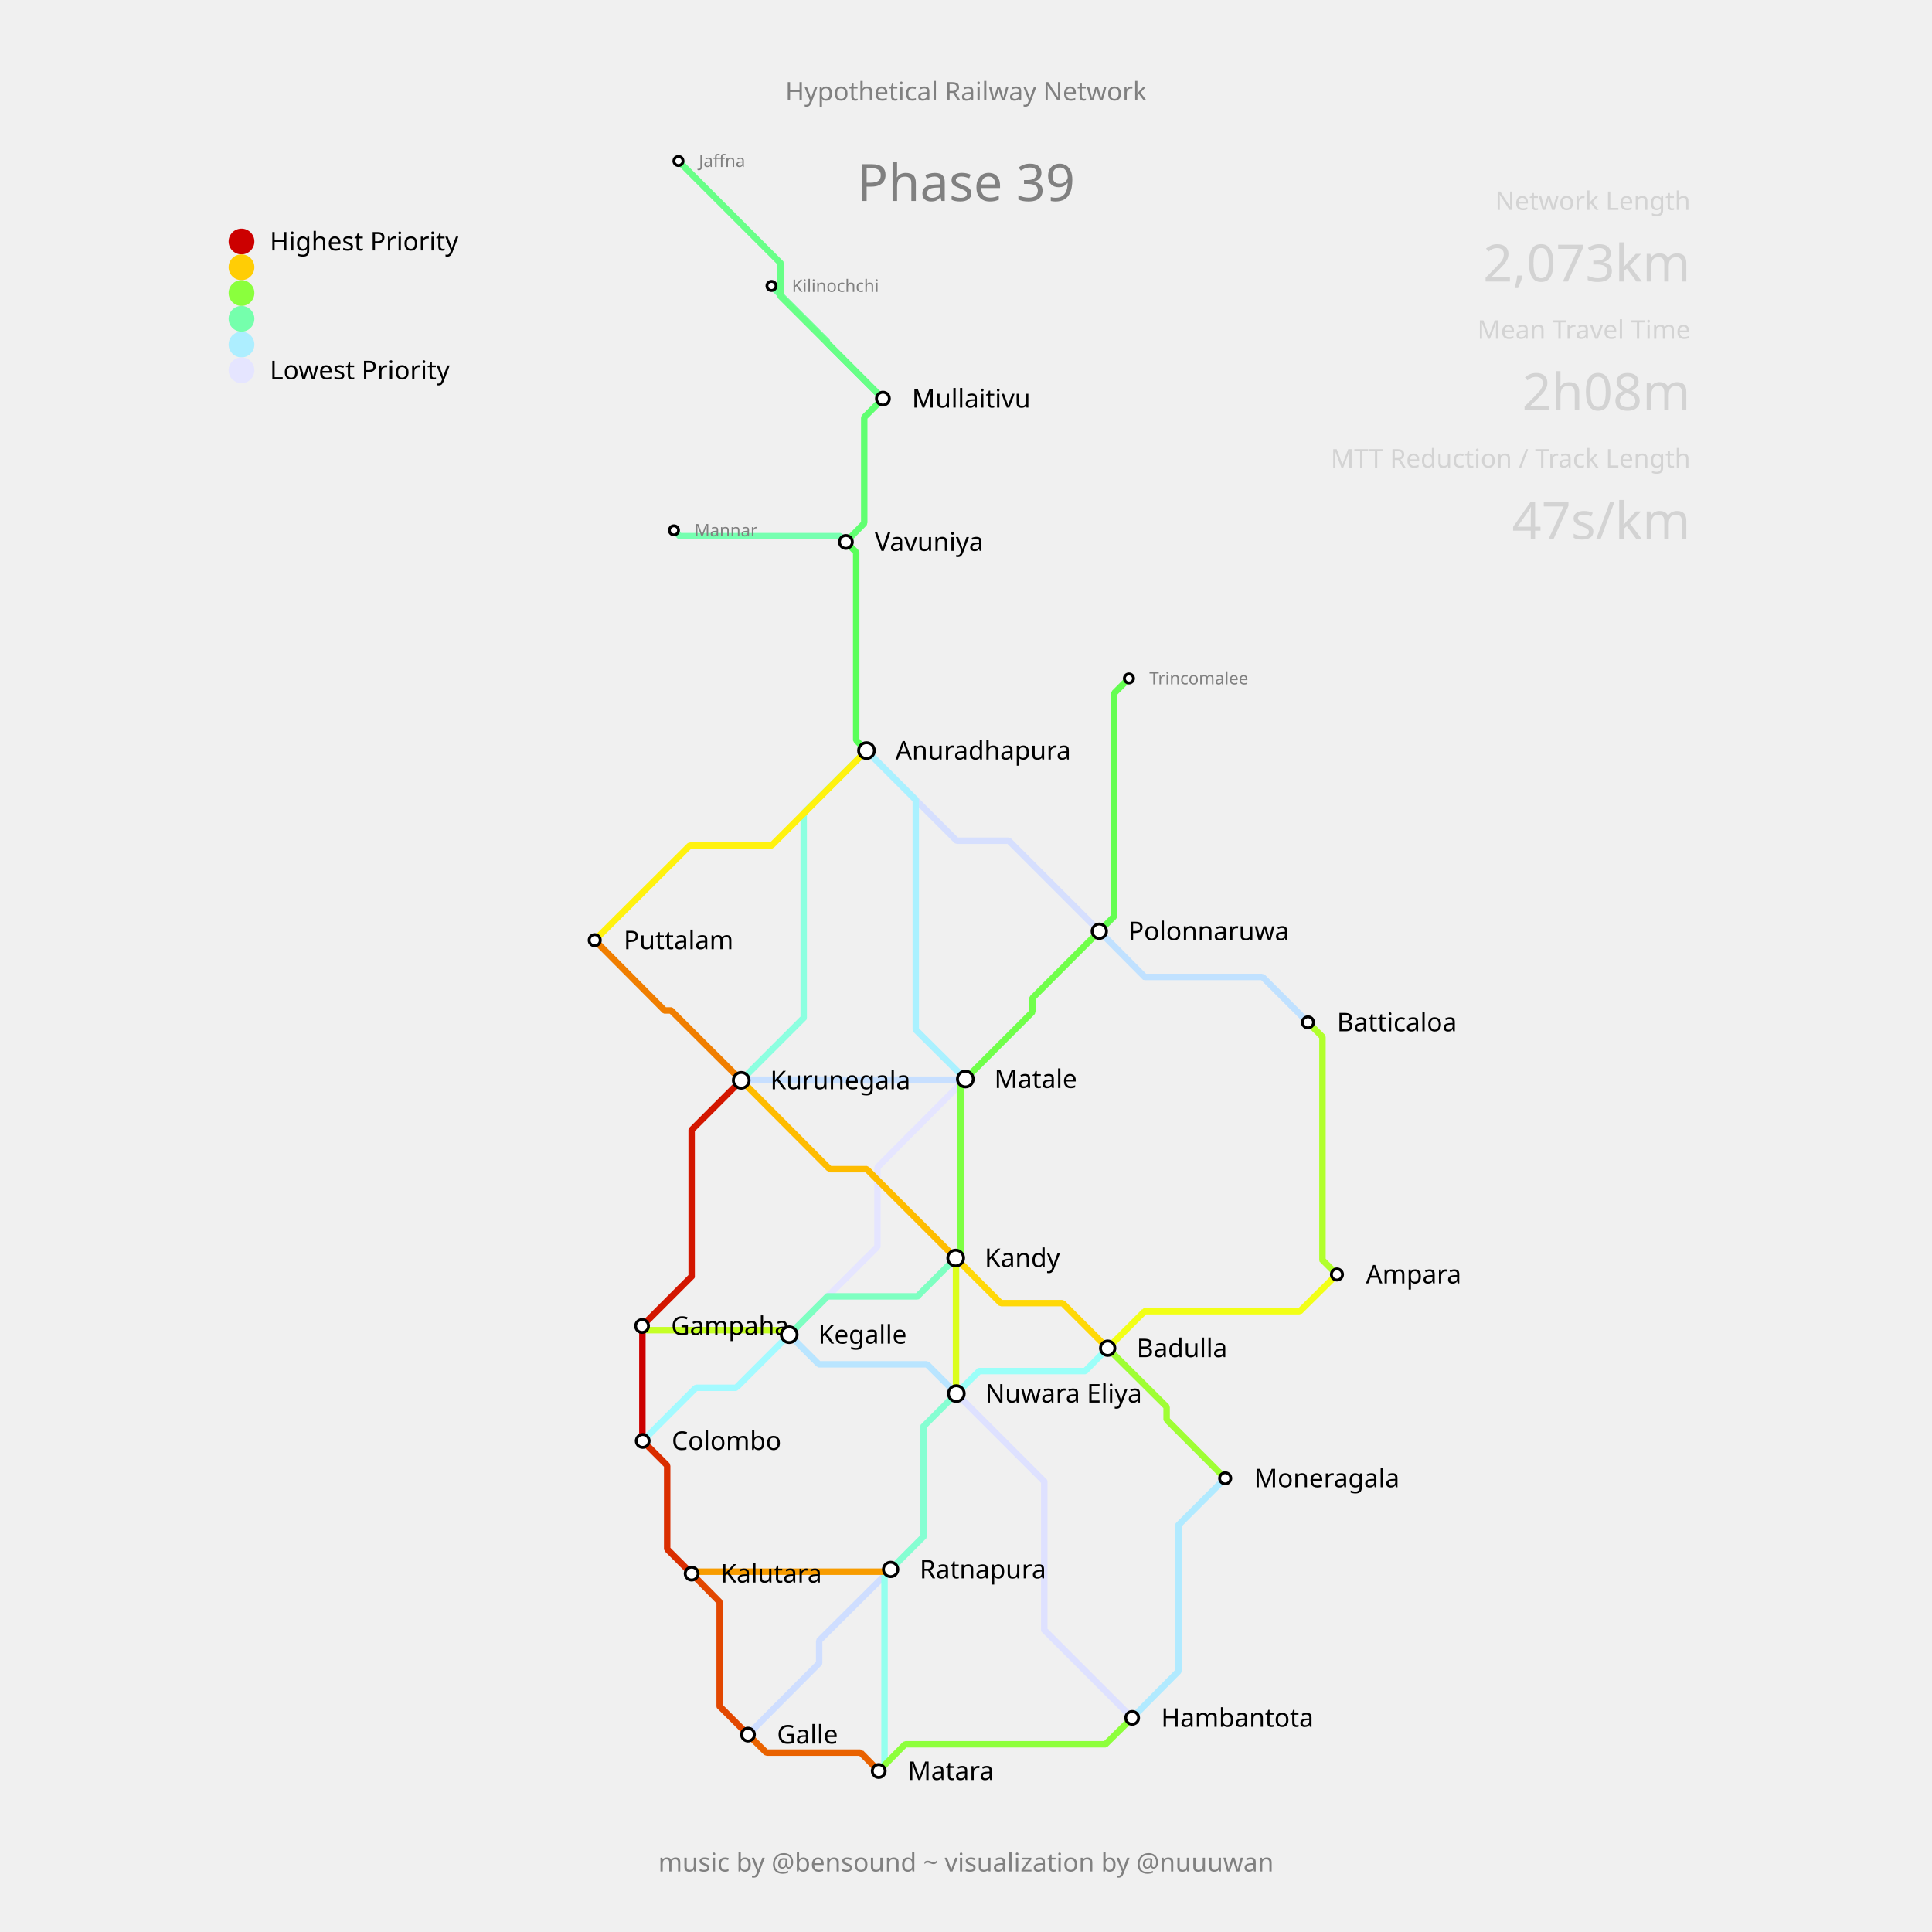
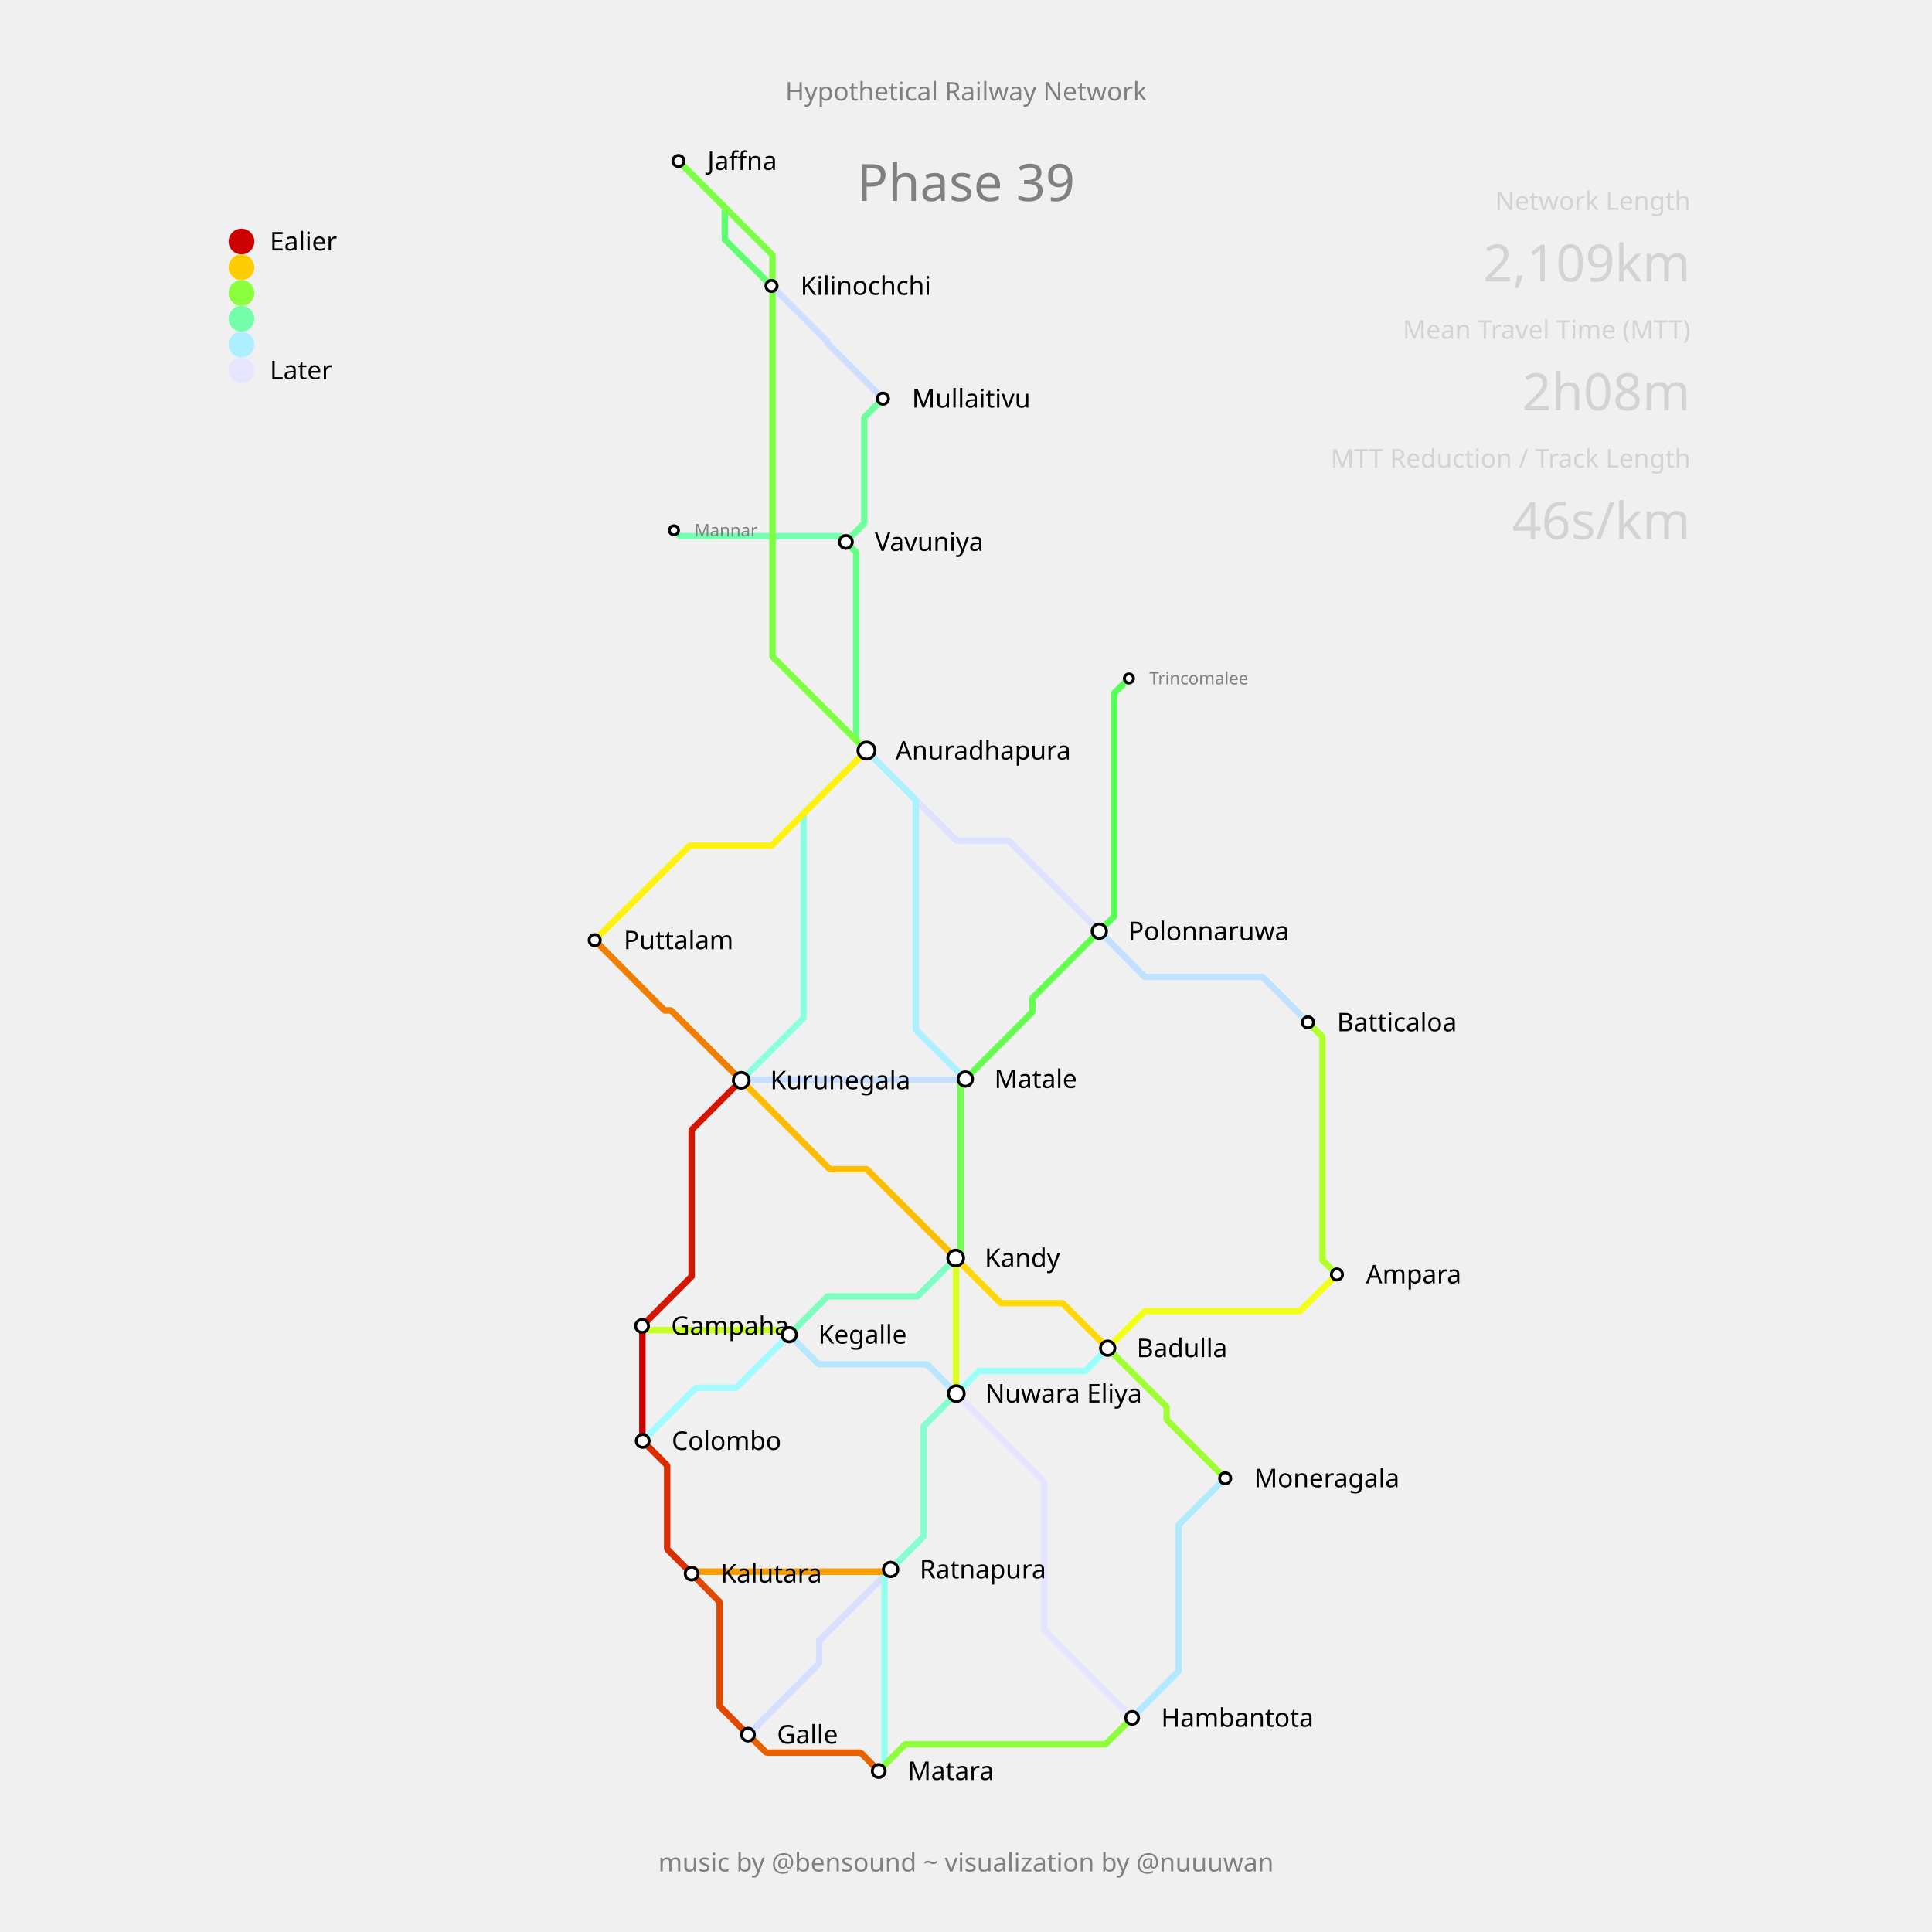
<svg xmlns="http://www.w3.org/2000/svg" width="6000" height="6000" padding="500">
  <g>
    <circle r="40" fill="#cc0000" stroke="none" stroke-width="9.0" cx="750.0" cy-offset="750.0" cy="750.0" />
-     <text fill="black" stroke="none" font-size="80" font-family="p22" font-weight="100" text-anchor="start" dominant-baseline="middle" x="838.0" y="750.0">Highest Priority</text>
+     <text fill="black" stroke="none" font-size="80" font-family="p22" font-weight="100" text-anchor="start" dominant-baseline="middle" x="838.0" y="750.0">Ealier</text>
    <circle r="40" fill="#ffcd05" stroke="none" stroke-width="9.0" cx="750.0" cy-offset="750.0" cy="830.0" />
    <text fill="black" stroke="none" font-size="80" font-family="p22" font-weight="100" text-anchor="start" dominant-baseline="middle" x="838.0" y="830.0" />
    <circle r="40" fill="#8aff3d" stroke="none" stroke-width="9.0" cx="750.0" cy-offset="750.0" cy="910.0" />
    <text fill="black" stroke="none" font-size="80" font-family="p22" font-weight="100" text-anchor="start" dominant-baseline="middle" x="838.0" y="910.0" />
    <circle r="40" fill="#75ffac" stroke="none" stroke-width="9.0" cx="750.0" cy-offset="750.0" cy="990.0" />
    <text fill="black" stroke="none" font-size="80" font-family="p22" font-weight="100" text-anchor="start" dominant-baseline="middle" x="838.0" y="990.0" />
    <circle r="40" fill="#adeeff" stroke="none" stroke-width="9.0" cx="750.0" cy-offset="750.0" cy="1070.0" />
    <text fill="black" stroke="none" font-size="80" font-family="p22" font-weight="100" text-anchor="start" dominant-baseline="middle" x="838.0" y="1070.0" />
    <circle r="40" fill="#e5e5ff" stroke="none" stroke-width="9.0" cx="750.0" cy-offset="750.0" cy="1150.0" />
-     <text fill="black" stroke="none" font-size="80" font-family="p22" font-weight="100" text-anchor="start" dominant-baseline="middle" x="838.0" y="1150.0">Lowest Priority</text>
+     <text fill="black" stroke="none" font-size="80" font-family="p22" font-weight="100" text-anchor="start" dominant-baseline="middle" x="838.0" y="1150.0">Later</text>
  </g>
  <text x="3000.0" y="250.0" fill="gray" stroke="none" font-size="80" font-family="p22" text-anchor="middle" dominant-baseline="hanging">Hypothetical Railway Network</text>
  <text x="3000.0" y="500" fill="gray" stroke="none" font-size="160" font-family="p22" text-anchor="middle" dominant-baseline="hanging">Phase 39</text>
  <text x="3000.0" y="5750.0" fill="gray" stroke="none" font-size="80" font-family="p22" text-anchor="middle" dominant-baseline="hanging">music by @bensound ~ visualization by @nuuuwan</text>
  <text x="5250.0" y="590.0" fill="lightgrey" stroke="none" font-size="80.0" font-family="p22" text-anchor="end" dominant-baseline="hanging">Network Length</text>
-   <text x="5250.0" y="750.0" fill="lightgrey" stroke="none" font-size="160" font-family="p22" text-anchor="end" dominant-baseline="hanging">2,073km</text>
-   <text x="5250.0" y="990.0" fill="lightgrey" stroke="none" font-size="80.0" font-family="p22" text-anchor="end" dominant-baseline="hanging">Mean Travel Time</text>
+   <text x="5250.0" y="750.0" fill="lightgrey" stroke="none" font-size="160" font-family="p22" text-anchor="end" dominant-baseline="hanging">2,109km</text>
+   <text x="5250.0" y="990.0" fill="lightgrey" stroke="none" font-size="80.0" font-family="p22" text-anchor="end" dominant-baseline="hanging">Mean Travel Time (MTT)</text>
  <text x="5250.0" y="1150.0" fill="lightgrey" stroke="none" font-size="160" font-family="p22" text-anchor="end" dominant-baseline="hanging">2h08m</text>
  <text x="5250.0" y="1390.0" fill="lightgrey" stroke="none" font-size="80.0" font-family="p22" text-anchor="end" dominant-baseline="hanging">MTT Reduction / Track Length</text>
-   <text x="5250.0" y="1550.0" fill="lightgrey" stroke="none" font-size="160" font-family="p22" text-anchor="end" dominant-baseline="hanging">47s/km</text>
-   <path fill="none" stroke="#e5e5ff" stroke-width="20" stroke-opacity="1" d="M 2998.0,3351.0 L 2726.059,3623.937 C 2726.055,3623.941 2725.0,3626.495 2725.0,3626.5 L 2725.0,3870.5 C 2725.0,3870.505 2723.941,3873.055 2723.937,3873.059 L 2451.0,4145.0" />
-   <path fill="none" stroke="#dee1ff" stroke-width="20" stroke-opacity="1" d="M 2970.0,4328.0 L 3241.939,4599.939 C 3241.943,4599.943 3243.0,4602.495 3243.0,4602.5 L 3243.0,5060.5 C 3243.0,5060.505 3244.057,5063.057 3244.061,5063.061 L 3516.0,5335.0" />
-   <path fill="none" stroke="#d6dffe" stroke-width="20" stroke-opacity="1" d="M 2691.0,2331.0 L 2969.939,2609.939 C 2969.943,2609.943 2972.495,2611.0 2972.5,2611.0 L 3131.5,2611.0 C 3131.505,2611.0 3134.057,2612.057 3134.061,2612.061 L 3414.0,2892.0" />
-   <path fill="none" stroke="#cfdeff" stroke-width="20" stroke-opacity="1" d="M 2323.0,5387.0 L 2542.942,5166.063 C 2542.945,5166.06 2544.0,5163.505 2544.0,5163.5 L 2544.0,5096.5 C 2544.0,5096.495 2545.06,5093.945 2545.063,5093.942 L 2766.0,4874.0" />
+   <text x="5250.0" y="1550.0" fill="lightgrey" stroke="none" font-size="160" font-family="p22" text-anchor="end" dominant-baseline="hanging">46s/km</text>
+   <path fill="none" stroke="#e5e5ff" stroke-width="20" stroke-opacity="1" d="M 2970.0,4328.0 L 3241.939,4599.939 C 3241.943,4599.943 3243.0,4602.495 3243.0,4602.5 L 3243.0,5060.5 C 3243.0,5060.505 3244.057,5063.057 3244.061,5063.061 L 3516.0,5335.0" />
+   <path fill="none" stroke="#dee1ff" stroke-width="20" stroke-opacity="1" d="M 2691.0,2331.0 L 2969.939,2609.939 C 2969.943,2609.943 2972.495,2611.0 2972.5,2611.0 L 3131.5,2611.0 C 3131.505,2611.0 3134.057,2612.057 3134.061,2612.061 L 3414.0,2892.0" />
+   <path fill="none" stroke="#d6dffe" stroke-width="20" stroke-opacity="1" d="M 2323.0,5387.0 L 2542.942,5166.063 C 2542.945,5166.06 2544.0,5163.505 2544.0,5163.5 L 2544.0,5096.5 C 2544.0,5096.495 2545.06,5093.945 2545.063,5093.942 L 2766.0,4874.0" />
+   <path fill="none" stroke="#cfdeff" stroke-width="20" stroke-opacity="1" d="M 2742.0,1238.0 L 2569.141,1065.141 C 2569.141,1065.141 2569.0,1064.801 2569.0,1064.8 L 2569.0,1061.19 C 2569.0,1061.189 2568.866,1060.866 2568.866,1060.866 L 2396.0,888.0" />
  <path fill="none" stroke="#c7dfff" stroke-width="20" stroke-opacity="1" d="M 2998.0,3351.0 L 2996.1,3352.9 C 2996.1,3352.9 2995.859,3353.0 2995.859,3353.0 L 2304.141,3353.0 C 2304.141,3353.0 2303.9,3353.1 2303.9,3353.1 L 2302.0,3355.0" />
  <path fill="none" stroke="#c0e1ff" stroke-width="20" stroke-opacity="1" d="M 4062.0,3175.0 L 3922.061,3035.061 C 3922.057,3035.057 3919.505,3034.0 3919.5,3034.0 L 3556.5,3034.0 C 3556.495,3034.0 3553.947,3032.939 3553.943,3032.936 L 3414.0,2892.0" />
  <path fill="none" stroke="#b9e5ff" stroke-width="20" stroke-opacity="1" d="M 2970.0,4328.0 L 2880.061,4238.061 C 2880.057,4238.057 2877.505,4237.0 2877.5,4237.0 L 2544.5,4237.0 C 2544.495,4237.0 2541.943,4235.943 2541.939,4235.939 L 2451.0,4145.0" />
  <path fill="none" stroke="#b1eaff" stroke-width="20" stroke-opacity="1" d="M 3516.0,5335.0 L 3658.943,5191.064 C 3658.947,5191.061 3660.0,5188.505 3660.0,5188.5 L 3660.0,4737.5 C 3660.0,4737.495 3661.057,4734.943 3661.061,4734.939 L 3805.0,4591.0" />
  <path fill="none" stroke="#aaf1ff" stroke-width="20" stroke-opacity="1" d="M 2998.0,3351.0 L 2845.064,3199.057 C 2845.061,3199.054 2844.0,3196.505 2844.0,3196.5 L 2844.0,2485.5 C 2844.0,2485.495 2842.943,2482.943 2842.939,2482.939 L 2691.0,2331.0" />
  <path fill="none" stroke="#a3faff" stroke-width="20" stroke-opacity="1" d="M 1996.0,4475.0 L 2159.939,4311.061 C 2159.943,4311.057 2162.495,4310.0 2162.5,4310.0 L 2284.5,4310.0 C 2284.505,4310.0 2287.057,4308.943 2287.061,4308.939 L 2451.0,4145.0" />
  <path fill="none" stroke="#9bfff9" stroke-width="20" stroke-opacity="1" d="M 2970.0,4328.0 L 3039.932,4259.053 C 3039.935,4259.05 3042.495,4258.0 3042.5,4258.0 L 3368.5,4258.0 C 3368.505,4258.0 3371.05,4256.935 3371.053,4256.932 L 3440.0,4187.0" />
  <path fill="none" stroke="#94ffee" stroke-width="20" stroke-opacity="1" d="M 2729.0,5500.0 L 2746.1,5481.95 C 2746.103,5481.947 2747.0,5479.696 2747.0,5479.691 L 2747.0,4893.309 C 2747.0,4893.304 2747.947,4891.103 2747.95,4891.1 L 2766.0,4874.0" />
  <path fill="none" stroke="#8cffe0" stroke-width="20" stroke-opacity="1" d="M 2302.0,3355.0 L 2494.939,3162.061 C 2494.943,3162.057 2496.0,3159.505 2496.0,3159.5 L 2496.0,2526.5 C 2496.0,2526.495 2497.06,2523.946 2497.063,2523.942 L 2691.0,2331.0" />
  <path fill="none" stroke="#85fed2" stroke-width="20" stroke-opacity="1" d="M 2970.0,4328.0 L 2869.061,4428.939 C 2869.057,4428.943 2868.0,4431.495 2868.0,4431.5 L 2868.0,4770.5 C 2868.0,4770.505 2866.943,4773.057 2866.939,4773.061 L 2766.0,4874.0" />
  <path fill="none" stroke="#7effc1" stroke-width="20" stroke-opacity="1" d="M 2968.0,3907.0 L 2850.061,4024.939 C 2850.057,4024.943 2847.505,4026.0 2847.5,4026.0 L 2571.5,4026.0 C 2571.495,4026.0 2568.943,4027.057 2568.939,4027.061 L 2451.0,4145.0" />
  <path fill="none" stroke="#76ffb0" stroke-width="20" stroke-opacity="1" d="M 2093.0,1647.0 L 2110.1,1664.1 C 2110.103,1664.103 2112.269,1665.0 2112.273,1665.0 L 2607.727,1665.0 C 2607.731,1665.0 2609.897,1665.897 2609.9,1665.9 L 2627.0,1683.0" />
-   <path fill="none" stroke="#6fff9c" stroke-width="20" stroke-opacity="1" d="M 2742.0,1238.0 L 2569.141,1065.141 C 2569.141,1065.141 2569.0,1064.801 2569.0,1064.8 L 2569.0,1061.19 C 2569.0,1061.189 2568.866,1060.866 2568.866,1060.866 L 2396.0,888.0" />
-   <path fill="none" stroke="#68ff87" stroke-width="20" stroke-opacity="1" d="M 2107.0,500.0 L 2422.939,815.939 C 2422.943,815.943 2424.0,818.495 2424.0,818.5 L 2424.0,918.5 C 2424.0,918.505 2425.057,921.057 2425.061,921.061 L 2742.0,1238.0" />
-   <path fill="none" stroke="#60ff71" stroke-width="20" stroke-opacity="1" d="M 2627.0,1683.0 L 2682.949,1626.07 C 2682.952,1626.066 2684.0,1623.505 2684.0,1623.5 L 2684.0,1297.5 C 2684.0,1297.495 2685.057,1294.943 2685.061,1294.939 L 2742.0,1238.0" />
-   <path fill="none" stroke="#59ff59" stroke-width="20" stroke-opacity="1" d="M 2627.0,1683.0 L 2657.939,1713.939 C 2657.943,1713.943 2659.0,1716.495 2659.0,1716.5 L 2659.0,2297.5 C 2659.0,2297.505 2660.057,2300.057 2660.061,2300.061 L 2691.0,2331.0" />
-   <path fill="none" stroke="#64fe51" stroke-width="20" stroke-opacity="1" d="M 3506.0,2107.0 L 3461.061,2151.939 C 3461.057,2151.943 3460.0,2154.495 3460.0,2154.5 L 3460.0,2844.5 C 3460.0,2844.505 3458.943,2847.057 3458.939,2847.061 L 3414.0,2892.0" />
-   <path fill="none" stroke="#70ff4a" stroke-width="20" stroke-opacity="1" d="M 2998.0,3351.0 L 3204.939,3144.061 C 3204.943,3144.057 3206.0,3141.505 3206.0,3141.5 L 3206.0,3101.5 C 3206.0,3101.495 3207.057,3098.943 3207.061,3098.939 L 3414.0,2892.0" />
-   <path fill="none" stroke="#7eff43" stroke-width="20" stroke-opacity="1" d="M 2968.0,3907.0 L 2982.25,3892.75 C 2982.253,3892.747 2983.0,3890.943 2983.0,3890.939 L 2983.0,3367.061 C 2983.0,3367.057 2983.747,3365.253 2983.75,3365.25 L 2998.0,3351.0" />
+   <path fill="none" stroke="#6fff9c" stroke-width="20" stroke-opacity="1" d="M 2627.0,1683.0 L 2682.949,1626.07 C 2682.952,1626.066 2684.0,1623.505 2684.0,1623.5 L 2684.0,1297.5 C 2684.0,1297.495 2685.057,1294.943 2685.061,1294.939 L 2742.0,1238.0" />
+   <path fill="none" stroke="#68ff87" stroke-width="20" stroke-opacity="1" d="M 2627.0,1683.0 L 2657.939,1713.939 C 2657.943,1713.943 2659.0,1716.495 2659.0,1716.5 L 2659.0,2297.5 C 2659.0,2297.505 2660.057,2300.057 2660.061,2300.061 L 2691.0,2331.0" />
+   <path fill="none" stroke="#60ff71" stroke-width="20" stroke-opacity="1" d="M 2107.0,500.0 L 2249.939,642.939 C 2249.943,642.943 2251.0,645.495 2251.0,645.5 L 2251.0,742.5 C 2251.0,742.505 2252.061,745.053 2252.064,745.057 L 2396.0,888.0" />
+   <path fill="none" stroke="#59ff59" stroke-width="20" stroke-opacity="1" d="M 3506.0,2107.0 L 3461.061,2151.939 C 3461.057,2151.943 3460.0,2154.495 3460.0,2154.5 L 3460.0,2844.5 C 3460.0,2844.505 3458.943,2847.057 3458.939,2847.061 L 3414.0,2892.0" />
+   <path fill="none" stroke="#64fe51" stroke-width="20" stroke-opacity="1" d="M 2998.0,3351.0 L 3204.939,3144.061 C 3204.943,3144.057 3206.0,3141.505 3206.0,3141.5 L 3206.0,3101.5 C 3206.0,3101.495 3207.057,3098.943 3207.061,3098.939 L 3414.0,2892.0" />
+   <path fill="none" stroke="#70ff4a" stroke-width="20" stroke-opacity="1" d="M 2968.0,3907.0 L 2982.25,3892.75 C 2982.253,3892.747 2983.0,3890.943 2983.0,3890.939 L 2983.0,3367.061 C 2983.0,3367.057 2983.747,3365.253 2983.75,3365.25 L 2998.0,3351.0" />
+   <path fill="none" stroke="#7eff43" stroke-width="20" stroke-opacity="1" d="M 2107.0,500.0 L 2397.939,790.939 C 2397.943,790.943 2399.0,793.495 2399.0,793.5 L 2399.0,2037.5 C 2399.0,2037.505 2400.057,2040.057 2400.061,2040.061 L 2691.0,2331.0" />
  <path fill="none" stroke="#8dff3b" stroke-width="20" stroke-opacity="1" d="M 2729.0,5500.0 L 2809.946,5418.067 C 2809.949,5418.064 2812.495,5417.0 2812.5,5417.0 L 3431.5,5417.0 C 3431.505,5417.0 3434.064,5415.949 3434.067,5415.946 L 3516.0,5335.0" />
  <path fill="none" stroke="#9ffe34" stroke-width="20" stroke-opacity="1" d="M 3440.0,4187.0 L 3621.936,4367.942 C 3621.94,4367.946 3623.0,4370.495 3623.0,4370.5 L 3623.0,4407.5 C 3623.0,4407.505 3624.057,4410.057 3624.061,4410.061 L 3805.0,4591.0" />
  <path fill="none" stroke="#b1ff2c" stroke-width="20" stroke-opacity="1" d="M 4062.0,3175.0 L 4105.939,3218.939 C 4105.943,3218.943 4107.0,3221.495 4107.0,3221.5 L 4107.0,3911.5 C 4107.0,3911.505 4108.057,3914.057 4108.061,3914.061 L 4152.0,3958.0" />
  <path fill="none" stroke="#c5ff25" stroke-width="20" stroke-opacity="1" d="M 1994.0,4118.0 L 2007.3,4130.35 C 2007.302,4130.352 2008.952,4131.0 2008.955,4131.0 L 2437.045,4131.0 C 2437.048,4131.0 2438.648,4131.698 2438.65,4131.7 L 2451.0,4145.0" />
  <path fill="none" stroke="#dbfe1e" stroke-width="20" stroke-opacity="1" d="M 2968.0,3907.0 L 2968.95,3907.95 C 2968.95,3907.95 2969.0,3908.07 2969.0,3908.071 L 2969.0,4326.929 C 2969.0,4326.93 2969.05,4327.05 2969.05,4327.05 L 2970.0,4328.0" />
  <path fill="none" stroke="#f2ff16" stroke-width="20" stroke-opacity="1" d="M 4152.0,3958.0 L 4038.065,4070.944 C 4038.062,4070.948 4035.505,4072.0 4035.5,4072.0 L 3556.5,4072.0 C 3556.495,4072.0 3553.943,4073.057 3553.939,4073.061 L 3440.0,4187.0" />
  <path fill="none" stroke="#fff20f" stroke-width="20" stroke-opacity="1" d="M 1847.0,2920.0 L 2140.938,2627.059 C 2140.941,2627.055 2143.495,2626.0 2143.5,2626.0 L 2394.5,2626.0 C 2394.505,2626.0 2397.057,2624.943 2397.061,2624.939 L 2691.0,2331.0" />
  <path fill="none" stroke="#ffd808" stroke-width="20" stroke-opacity="1" d="M 2968.0,3907.0 L 3106.939,4045.939 C 3106.943,4045.943 3109.495,4047.0 3109.5,4047.0 L 3298.5,4047.0 C 3298.505,4047.0 3301.057,4048.057 3301.061,4048.061 L 3440.0,4187.0" />
  <path fill="none" stroke="#febc00" stroke-width="20" stroke-opacity="1" d="M 2968.0,3907.0 L 2693.061,3632.061 C 2693.057,3632.057 2690.505,3631.0 2690.5,3631.0 L 2578.5,3631.0 C 2578.495,3631.0 2575.945,3629.941 2575.941,3629.937 L 2302.0,3355.0" />
  <path fill="none" stroke="#f89c00" stroke-width="20" stroke-opacity="1" d="M 2148.0,4887.0 L 2153.7,4881.3 C 2153.701,4881.299 2154.423,4881.0 2154.424,4881.0 L 2758.505,4881.0 C 2758.507,4881.0 2759.349,4880.651 2759.35,4880.65 L 2766.0,4874.0" />
  <path fill="none" stroke="#f07e00" stroke-width="20" stroke-opacity="1" d="M 2302.0,3355.0 L 2084.709,3138.705 C 2084.706,3138.703 2083.003,3138.0 2083.0,3138.0 L 2064.95,3138.0 C 2064.947,3138.0 2063.332,3137.329 2063.33,3137.327 L 1847.0,2920.0" />
  <path fill="none" stroke="#e96200" stroke-width="20" stroke-opacity="1" d="M 2323.0,5387.0 L 2378.93,5441.949 C 2378.934,5441.952 2381.495,5443.0 2381.5,5443.0 L 2671.5,5443.0 C 2671.505,5443.0 2674.048,5444.066 2674.051,5444.07 L 2729.0,5500.0" />
  <path fill="none" stroke="#e24700" stroke-width="20" stroke-opacity="1" d="M 2148.0,4887.0 L 2233.945,4973.933 C 2233.949,4973.937 2235.0,4976.495 2235.0,4976.5 L 2235.0,5297.5 C 2235.0,5297.505 2236.057,5300.057 2236.061,5300.061 L 2323.0,5387.0" />
  <path fill="none" stroke="#da2e00" stroke-width="20" stroke-opacity="1" d="M 1996.0,4475.0 L 2070.939,4549.939 C 2070.943,4549.943 2072.0,4552.495 2072.0,4552.5 L 2072.0,4809.5 C 2072.0,4809.505 2073.057,4812.057 2073.061,4812.061 L 2148.0,4887.0" />
  <path fill="none" stroke="#d31600" stroke-width="20" stroke-opacity="1" d="M 1994.0,4118.0 L 2146.939,3965.061 C 2146.943,3965.057 2148.0,3962.505 2148.0,3962.5 L 2148.0,3510.5 C 2148.0,3510.495 2149.057,3507.943 2149.061,3507.939 L 2302.0,3355.0" />
  <path fill="none" stroke="#cc0000" stroke-width="20" stroke-opacity="1" d="M 1996.0,4475.0 L 1995.05,4475.0 C 1995.05,4475.0 1995.0,4474.95 1995.0,4474.95 L 1995.0,4119.071 C 1995.0,4119.07 1994.95,4118.95 1994.95,4118.95 L 1994.0,4118.0" />
  <g>
    <circle r="20.0" fill="white" stroke="black" stroke-width="9.0" cx="1996" cy="4475" />
    <text fill="black" stroke="none" font-size="80" font-family="p22" font-weight="100" text-anchor="start" dominant-baseline="middle" x="2086" y="4475">Colombo</text>
  </g>
  <g>
    <circle r="20.0" fill="white" stroke="black" stroke-width="9.0" cx="1994" cy="4118" />
    <text fill="black" stroke="none" font-size="80" font-family="p22" font-weight="100" text-anchor="start" dominant-baseline="middle" x="2084" y="4118">Gampaha</text>
  </g>
  <g>
    <circle r="20.0" fill="white" stroke="black" stroke-width="9.0" cx="2148" cy="4887" />
    <text fill="black" stroke="none" font-size="80" font-family="p22" font-weight="100" text-anchor="start" dominant-baseline="middle" x="2238" y="4887">Kalutara</text>
  </g>
  <g>
    <circle r="24.495" fill="white" stroke="black" stroke-width="9.0" cx="2968" cy="3907" />
    <text fill="black" stroke="none" font-size="80" font-family="p22" font-weight="100" text-anchor="start" dominant-baseline="middle" x="3058" y="3907">Kandy</text>
  </g>
  <g>
-     <circle r="24.495" fill="white" stroke="black" stroke-width="9.0" cx="2998" cy="3351" />
+     <circle r="22.361" fill="white" stroke="black" stroke-width="9.0" cx="2998" cy="3351" />
    <text fill="black" stroke="none" font-size="80" font-family="p22" font-weight="100" text-anchor="start" dominant-baseline="middle" x="3088" y="3351">Matale</text>
  </g>
  <g>
    <circle r="24.495" fill="white" stroke="black" stroke-width="9.0" cx="2970" cy="4328" />
    <text fill="black" stroke="none" font-size="80" font-family="p22" font-weight="100" text-anchor="start" dominant-baseline="middle" x="3060" y="4328">Nuwara Eliya</text>
  </g>
  <g>
    <circle r="20.0" fill="white" stroke="black" stroke-width="9.0" cx="2323" cy="5387" />
    <text fill="black" stroke="none" font-size="80" font-family="p22" font-weight="100" text-anchor="start" dominant-baseline="middle" x="2413" y="5387">Galle</text>
  </g>
  <g>
    <circle r="20.0" fill="white" stroke="black" stroke-width="9.0" cx="2729" cy="5500" />
    <text fill="black" stroke="none" font-size="80" font-family="p22" font-weight="100" text-anchor="start" dominant-baseline="middle" x="2819" y="5500">Matara</text>
  </g>
  <g>
    <circle r="20.0" fill="white" stroke="black" stroke-width="9.0" cx="3516" cy="5335" />
    <text fill="black" stroke="none" font-size="80" font-family="p22" font-weight="100" text-anchor="start" dominant-baseline="middle" x="3606" y="5335">Hambantota</text>
  </g>
  <g>
-     <circle r="14.142" fill="white" stroke="black" stroke-width="9.0" cx="2107" cy="500" />
-     <text fill="gray" stroke="none" font-size="53.333" font-family="p22" font-weight="100" text-anchor="start" dominant-baseline="middle" x="2170.333" y="500">Jaffna</text>
+     <circle r="17.321" fill="white" stroke="black" stroke-width="9.0" cx="2107" cy="500" />
+     <text fill="black" stroke="none" font-size="80" font-family="p22" font-weight="100" text-anchor="start" dominant-baseline="middle" x="2197" y="500">Jaffna</text>
  </g>
  <g>
    <circle r="14.142" fill="white" stroke="black" stroke-width="9.0" cx="2093" cy="1647" />
    <text fill="gray" stroke="none" font-size="53.333" font-family="p22" font-weight="100" text-anchor="start" dominant-baseline="middle" x="2156.333" y="1647">Mannar</text>
  </g>
  <g>
    <circle r="20.0" fill="white" stroke="black" stroke-width="9.0" cx="2627" cy="1683" />
    <text fill="black" stroke="none" font-size="80" font-family="p22" font-weight="100" text-anchor="start" dominant-baseline="middle" x="2717" y="1683">Vavuniya</text>
  </g>
  <g>
-     <circle r="20.0" fill="white" stroke="black" stroke-width="9.0" cx="2742" cy="1238" />
+     <circle r="17.321" fill="white" stroke="black" stroke-width="9.0" cx="2742" cy="1238" />
    <text fill="black" stroke="none" font-size="80" font-family="p22" font-weight="100" text-anchor="start" dominant-baseline="middle" x="2832" y="1238">Mullaitivu</text>
  </g>
  <g>
-     <circle r="14.142" fill="white" stroke="black" stroke-width="9.0" cx="2396" cy="888" />
-     <text fill="gray" stroke="none" font-size="53.333" font-family="p22" font-weight="100" text-anchor="start" dominant-baseline="middle" x="2459.333" y="888">Kilinochchi</text>
+     <circle r="17.321" fill="white" stroke="black" stroke-width="9.0" cx="2396" cy="888" />
+     <text fill="black" stroke="none" font-size="80" font-family="p22" font-weight="100" text-anchor="start" dominant-baseline="middle" x="2486" y="888">Kilinochchi</text>
  </g>
  <g>
    <circle r="17.321" fill="white" stroke="black" stroke-width="9.0" cx="4062" cy="3175" />
    <text fill="black" stroke="none" font-size="80" font-family="p22" font-weight="100" text-anchor="start" dominant-baseline="middle" x="4152" y="3175">Batticaloa</text>
  </g>
  <g>
    <circle r="17.321" fill="white" stroke="black" stroke-width="9.0" cx="4152" cy="3958" />
    <text fill="black" stroke="none" font-size="80" font-family="p22" font-weight="100" text-anchor="start" dominant-baseline="middle" x="4242" y="3958">Ampara</text>
  </g>
  <g>
    <circle r="14.142" fill="white" stroke="black" stroke-width="9.0" cx="3506" cy="2107" />
    <text fill="gray" stroke="none" font-size="53.333" font-family="p22" font-weight="100" text-anchor="start" dominant-baseline="middle" x="3569.333" y="2107">Trincomalee</text>
  </g>
  <g>
    <circle r="24.495" fill="white" stroke="black" stroke-width="9.0" cx="2302" cy="3355" />
    <text fill="black" stroke="none" font-size="80" font-family="p22" font-weight="100" text-anchor="start" dominant-baseline="middle" x="2392" y="3355">Kurunegala</text>
  </g>
  <g>
    <circle r="17.321" fill="white" stroke="black" stroke-width="9.0" cx="1847" cy="2920" />
    <text fill="black" stroke="none" font-size="80" font-family="p22" font-weight="100" text-anchor="start" dominant-baseline="middle" x="1937" y="2920">Puttalam</text>
  </g>
  <g>
-     <circle r="24.495" fill="white" stroke="black" stroke-width="9.0" cx="2691" cy="2331" />
+     <circle r="26.458" fill="white" stroke="black" stroke-width="9.0" cx="2691" cy="2331" />
    <text fill="black" stroke="none" font-size="80" font-family="p22" font-weight="100" text-anchor="start" dominant-baseline="middle" x="2781" y="2331">Anuradhapura</text>
  </g>
  <g>
    <circle r="22.361" fill="white" stroke="black" stroke-width="9.0" cx="3414" cy="2892" />
    <text fill="black" stroke="none" font-size="80" font-family="p22" font-weight="100" text-anchor="start" dominant-baseline="middle" x="3504" y="2892">Polonnaruwa</text>
  </g>
  <g>
    <circle r="22.361" fill="white" stroke="black" stroke-width="9.0" cx="3440" cy="4187" />
    <text fill="black" stroke="none" font-size="80" font-family="p22" font-weight="100" text-anchor="start" dominant-baseline="middle" x="3530" y="4187">Badulla</text>
  </g>
  <g>
    <circle r="17.321" fill="white" stroke="black" stroke-width="9.0" cx="3805" cy="4591" />
    <text fill="black" stroke="none" font-size="80" font-family="p22" font-weight="100" text-anchor="start" dominant-baseline="middle" x="3895" y="4591">Moneragala</text>
  </g>
  <g>
    <circle r="22.361" fill="white" stroke="black" stroke-width="9.0" cx="2766" cy="4874" />
    <text fill="black" stroke="none" font-size="80" font-family="p22" font-weight="100" text-anchor="start" dominant-baseline="middle" x="2856" y="4874">Ratnapura</text>
  </g>
  <g>
-     <circle r="24.495" fill="white" stroke="black" stroke-width="9.0" cx="2451" cy="4145" />
+     <circle r="22.361" fill="white" stroke="black" stroke-width="9.0" cx="2451" cy="4145" />
    <text fill="black" stroke="none" font-size="80" font-family="p22" font-weight="100" text-anchor="start" dominant-baseline="middle" x="2541" y="4145">Kegalle</text>
  </g>
</svg>
